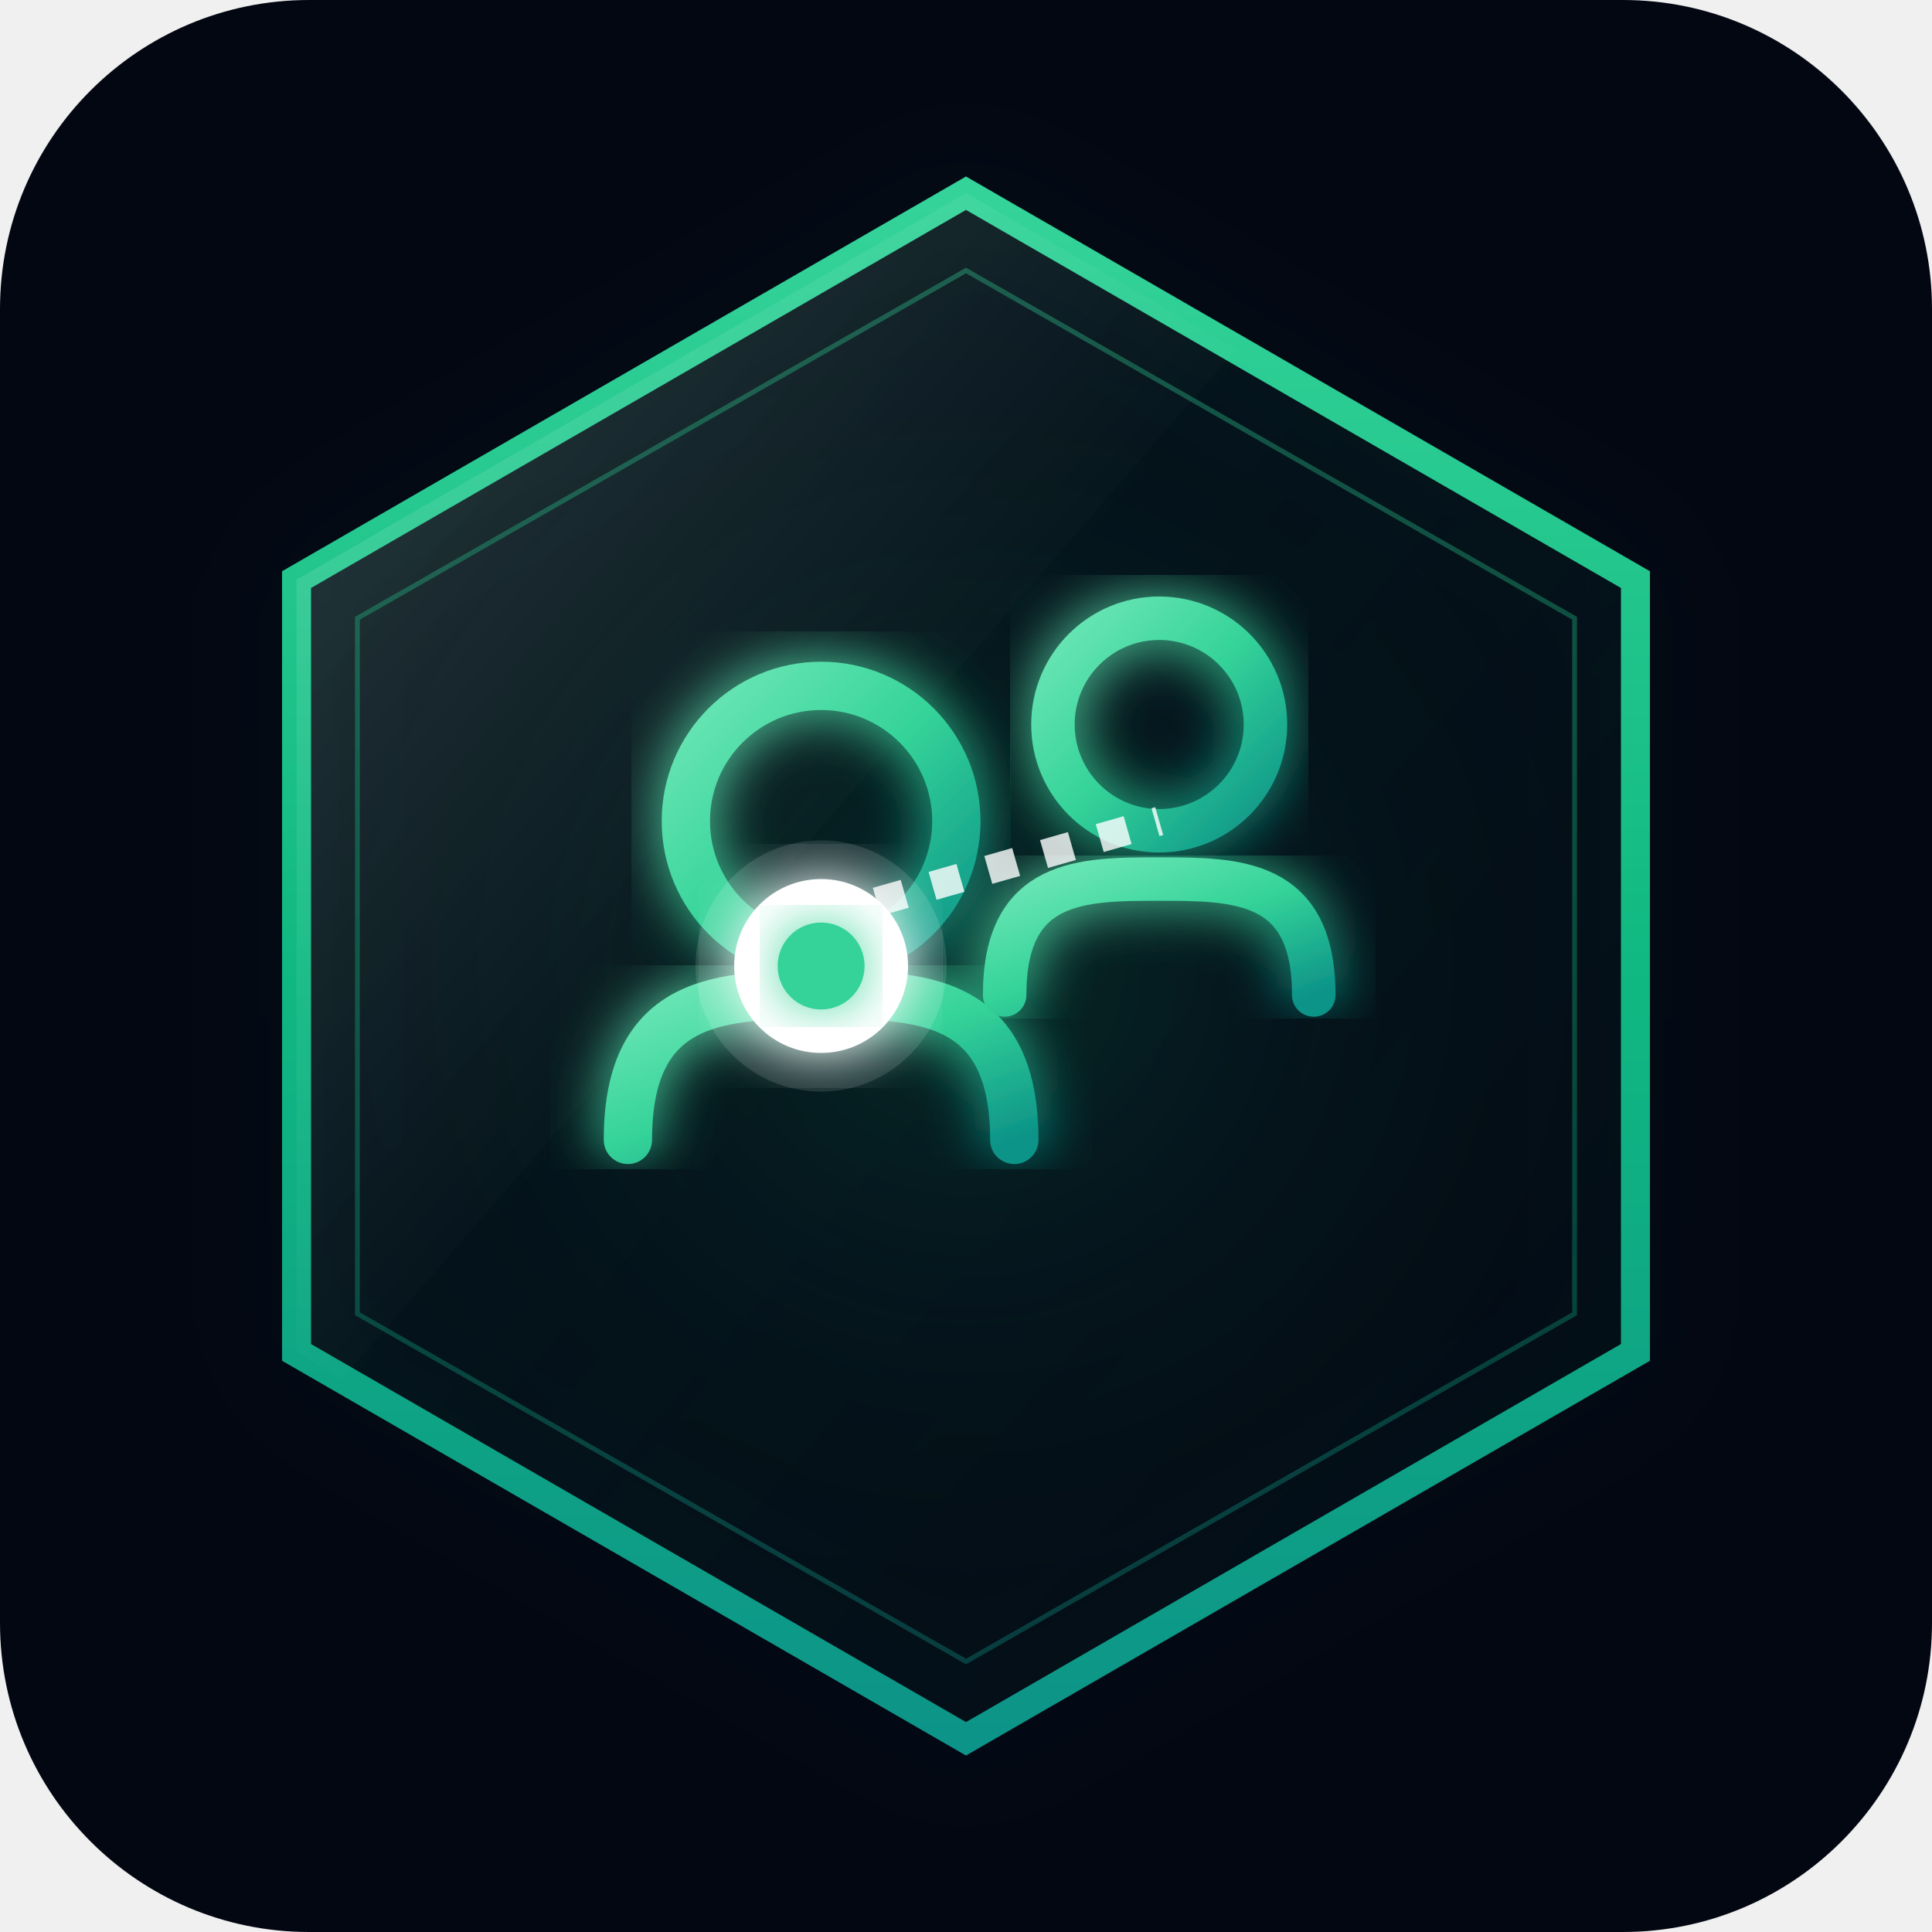
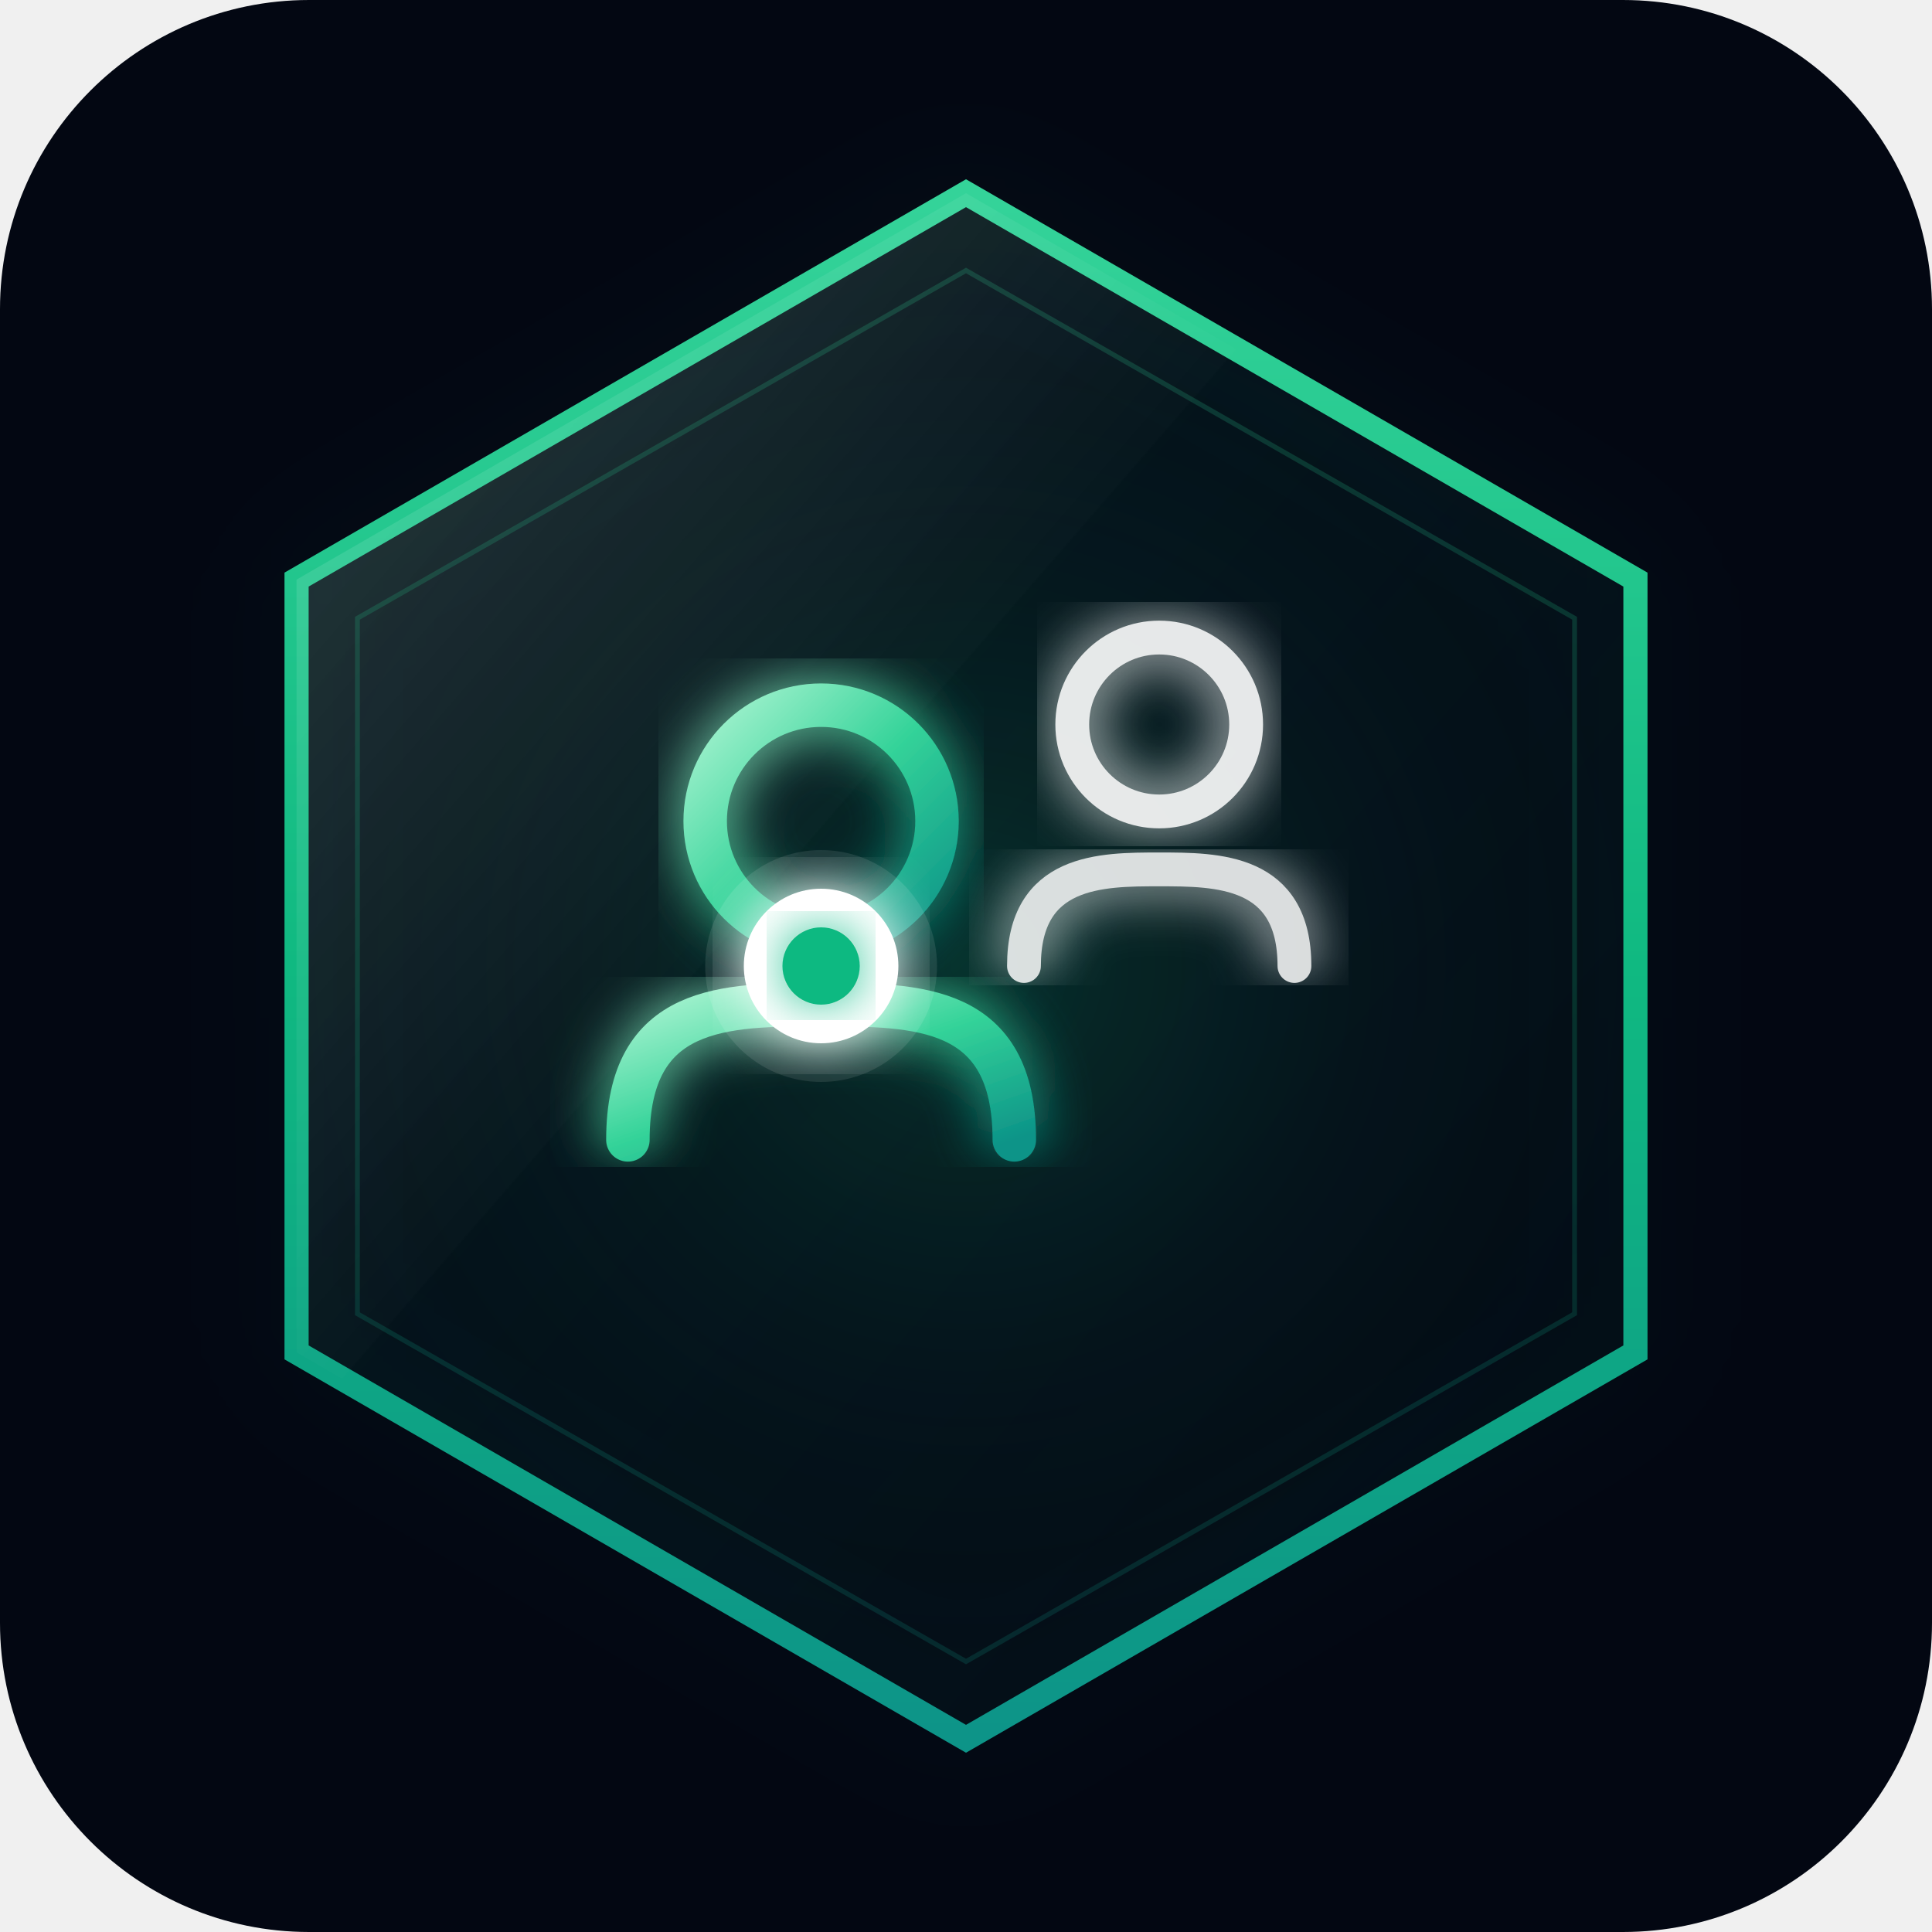
<svg xmlns="http://www.w3.org/2000/svg" viewBox="0 0 200 200">
  <defs>
    <filter id="glow" x="-40%" y="-40%" width="180%" height="180%">
      <feGaussianBlur stdDeviation="6" result="blur" />
      <feMerge>
        <feMergeNode in="blur" />
        <feMergeNode in="SourceGraphic" />
      </feMerge>
    </filter>
    <filter id="softGlow" x="-20%" y="-20%" width="140%" height="140%">
      <feGaussianBlur stdDeviation="3" result="blur" />
      <feMerge>
        <feMergeNode in="blur" />
        <feMergeNode in="SourceGraphic" />
      </feMerge>
    </filter>
    <linearGradient id="hexGrad" x1="0%" y1="0%" x2="0%" y2="100%">
      <stop offset="0%" stop-color="#34d399" />
      <stop offset="50%" stop-color="#10b981" />
      <stop offset="100%" stop-color="#0d9488" />
    </linearGradient>
    <linearGradient id="hexFill" x1="0%" y1="0%" x2="100%" y2="100%">
      <stop offset="0%" stop-color="#10b981" stop-opacity="0.1" />
      <stop offset="100%" stop-color="#0d9488" stop-opacity="0.02" />
    </linearGradient>
    <linearGradient id="iconGrad" x1="0%" y1="0%" x2="100%" y2="100%">
-       <stop offset="0%" stop-color="#6ee7b7" />
+       <stop offset="0%" stop-color="#a7f3d0" />
      <stop offset="50%" stop-color="#34d399" />
      <stop offset="100%" stop-color="#0d9488" />
    </linearGradient>
    <radialGradient id="centerGlow" cx="50%" cy="50%" r="50%">
-       <stop offset="0%" stop-color="#10b981" stop-opacity="0.15" />
+       <stop offset="0%" stop-color="#10b981" stop-opacity="0.2" />
      <stop offset="100%" stop-color="#030712" stop-opacity="0" />
    </radialGradient>
    <linearGradient id="glassGrad" x1="0%" y1="0%" x2="100%" y2="100%">
      <stop offset="0%" stop-color="#ffffff" stop-opacity="0.15" />
      <stop offset="40%" stop-color="#ffffff" stop-opacity="0.01" />
      <stop offset="40.1%" stop-color="#ffffff" stop-opacity="0" />
      <stop offset="100%" stop-color="#ffffff" stop-opacity="0" />
    </linearGradient>
  </defs>
  <rect width="100%" height="100%" fill="#030712" rx="32" />
-   <circle cx="100" cy="100" r="70" fill="url(#centerGlow)" />
+   <circle cx="100" cy="100" r="75" fill="url(#centerGlow)" />
  <polygon points="100,20 169.3,60 169.3,140 100,180 30.7,140 30.7,60" fill="none" stroke="url(#hexGrad)" stroke-width="0.8" opacity="0.3" filter="url(#glow)" />
-   <polygon points="100,20 169.3,60 169.3,140 100,180 30.7,140 30.7,60" fill="url(#hexFill)" stroke="url(#hexGrad)" stroke-width="3" />
+   <polygon points="100,20 169.3,60 169.3,140 100,180 30.7,140 30.7,60" fill="url(#hexFill)" stroke="url(#hexGrad)" stroke-width="2.5" />
  <polygon points="100,20 169.3,60 169.3,140 100,180 30.7,140 30.7,60" fill="url(#glassGrad)" />
-   <polygon points="100,28 163,64 163,136 100,172 37,136 37,64" fill="none" stroke="url(#hexGrad)" stroke-width="0.5" opacity="0.35" />
-   <circle cx="85" cy="85" r="14" fill="none" stroke="url(#iconGrad)" stroke-width="5" filter="url(#softGlow)" />
-   <path d="M 65,118 C 65,103 75,103 85,103 C 95,103 105,103 105,118" fill="none" stroke="url(#iconGrad)" stroke-width="5" stroke-linecap="round" filter="url(#softGlow)" />
-   <circle cx="120" cy="75" r="11" fill="none" stroke="url(#iconGrad)" stroke-width="4.5" filter="url(#softGlow)" />
-   <path d="M 104,103 C 104,91 112,91 120,91 C 128,91 136,91 136,103" fill="none" stroke="url(#iconGrad)" stroke-width="4.5" stroke-linecap="round" filter="url(#softGlow)" />
-   <path d="M 85,95 L 120,85" fill="none" stroke="#FFFFFF" stroke-width="3" stroke-dasharray="3,3" opacity="0.8" />
-   <circle cx="85" cy="100" r="13" fill="#FFFFFF" opacity="0.12" />
-   <circle cx="85" cy="100" r="9" fill="#FFFFFF" filter="url(#softGlow)" />
-   <circle cx="85" cy="100" r="4.5" fill="#34d399" filter="url(#softGlow)" />
+   <polygon points="100,28 163,64 163,136 100,172 37,136 37,64" fill="none" stroke="url(#hexGrad)" stroke-width="0.5" opacity="0.2" />
+   <g transform="translate(10, 10)">
+     <circle cx="75" cy="75" r="12" fill="none" stroke="url(#iconGrad)" stroke-width="4.5" filter="url(#softGlow)" />
+     <path d="M 55,108 C 55,94 65,94 75,94 C 85,94 95,94 95,108" fill="none" stroke="url(#iconGrad)" stroke-width="4.5" stroke-linecap="round" filter="url(#softGlow)" />
+     <circle cx="110" cy="65" r="9" fill="none" stroke="#FFFFFF" stroke-width="3.5" opacity="0.9" filter="url(#softGlow)" />
+     <path d="M 96,90 C 96,80 104,80 110,80 C 116,80 124,80 124,90" fill="none" stroke="#FFFFFF" stroke-width="3.5" stroke-linecap="round" opacity="0.85" filter="url(#softGlow)" />
+   </g>
+   <circle cx="85" cy="100" r="12" fill="#FFFFFF" opacity="0.1" />
+   <circle cx="85" cy="100" r="8" fill="#FFFFFF" filter="url(#softGlow)" />
+   <circle cx="85" cy="100" r="4" fill="#10b981" filter="url(#softGlow)" />
</svg>
